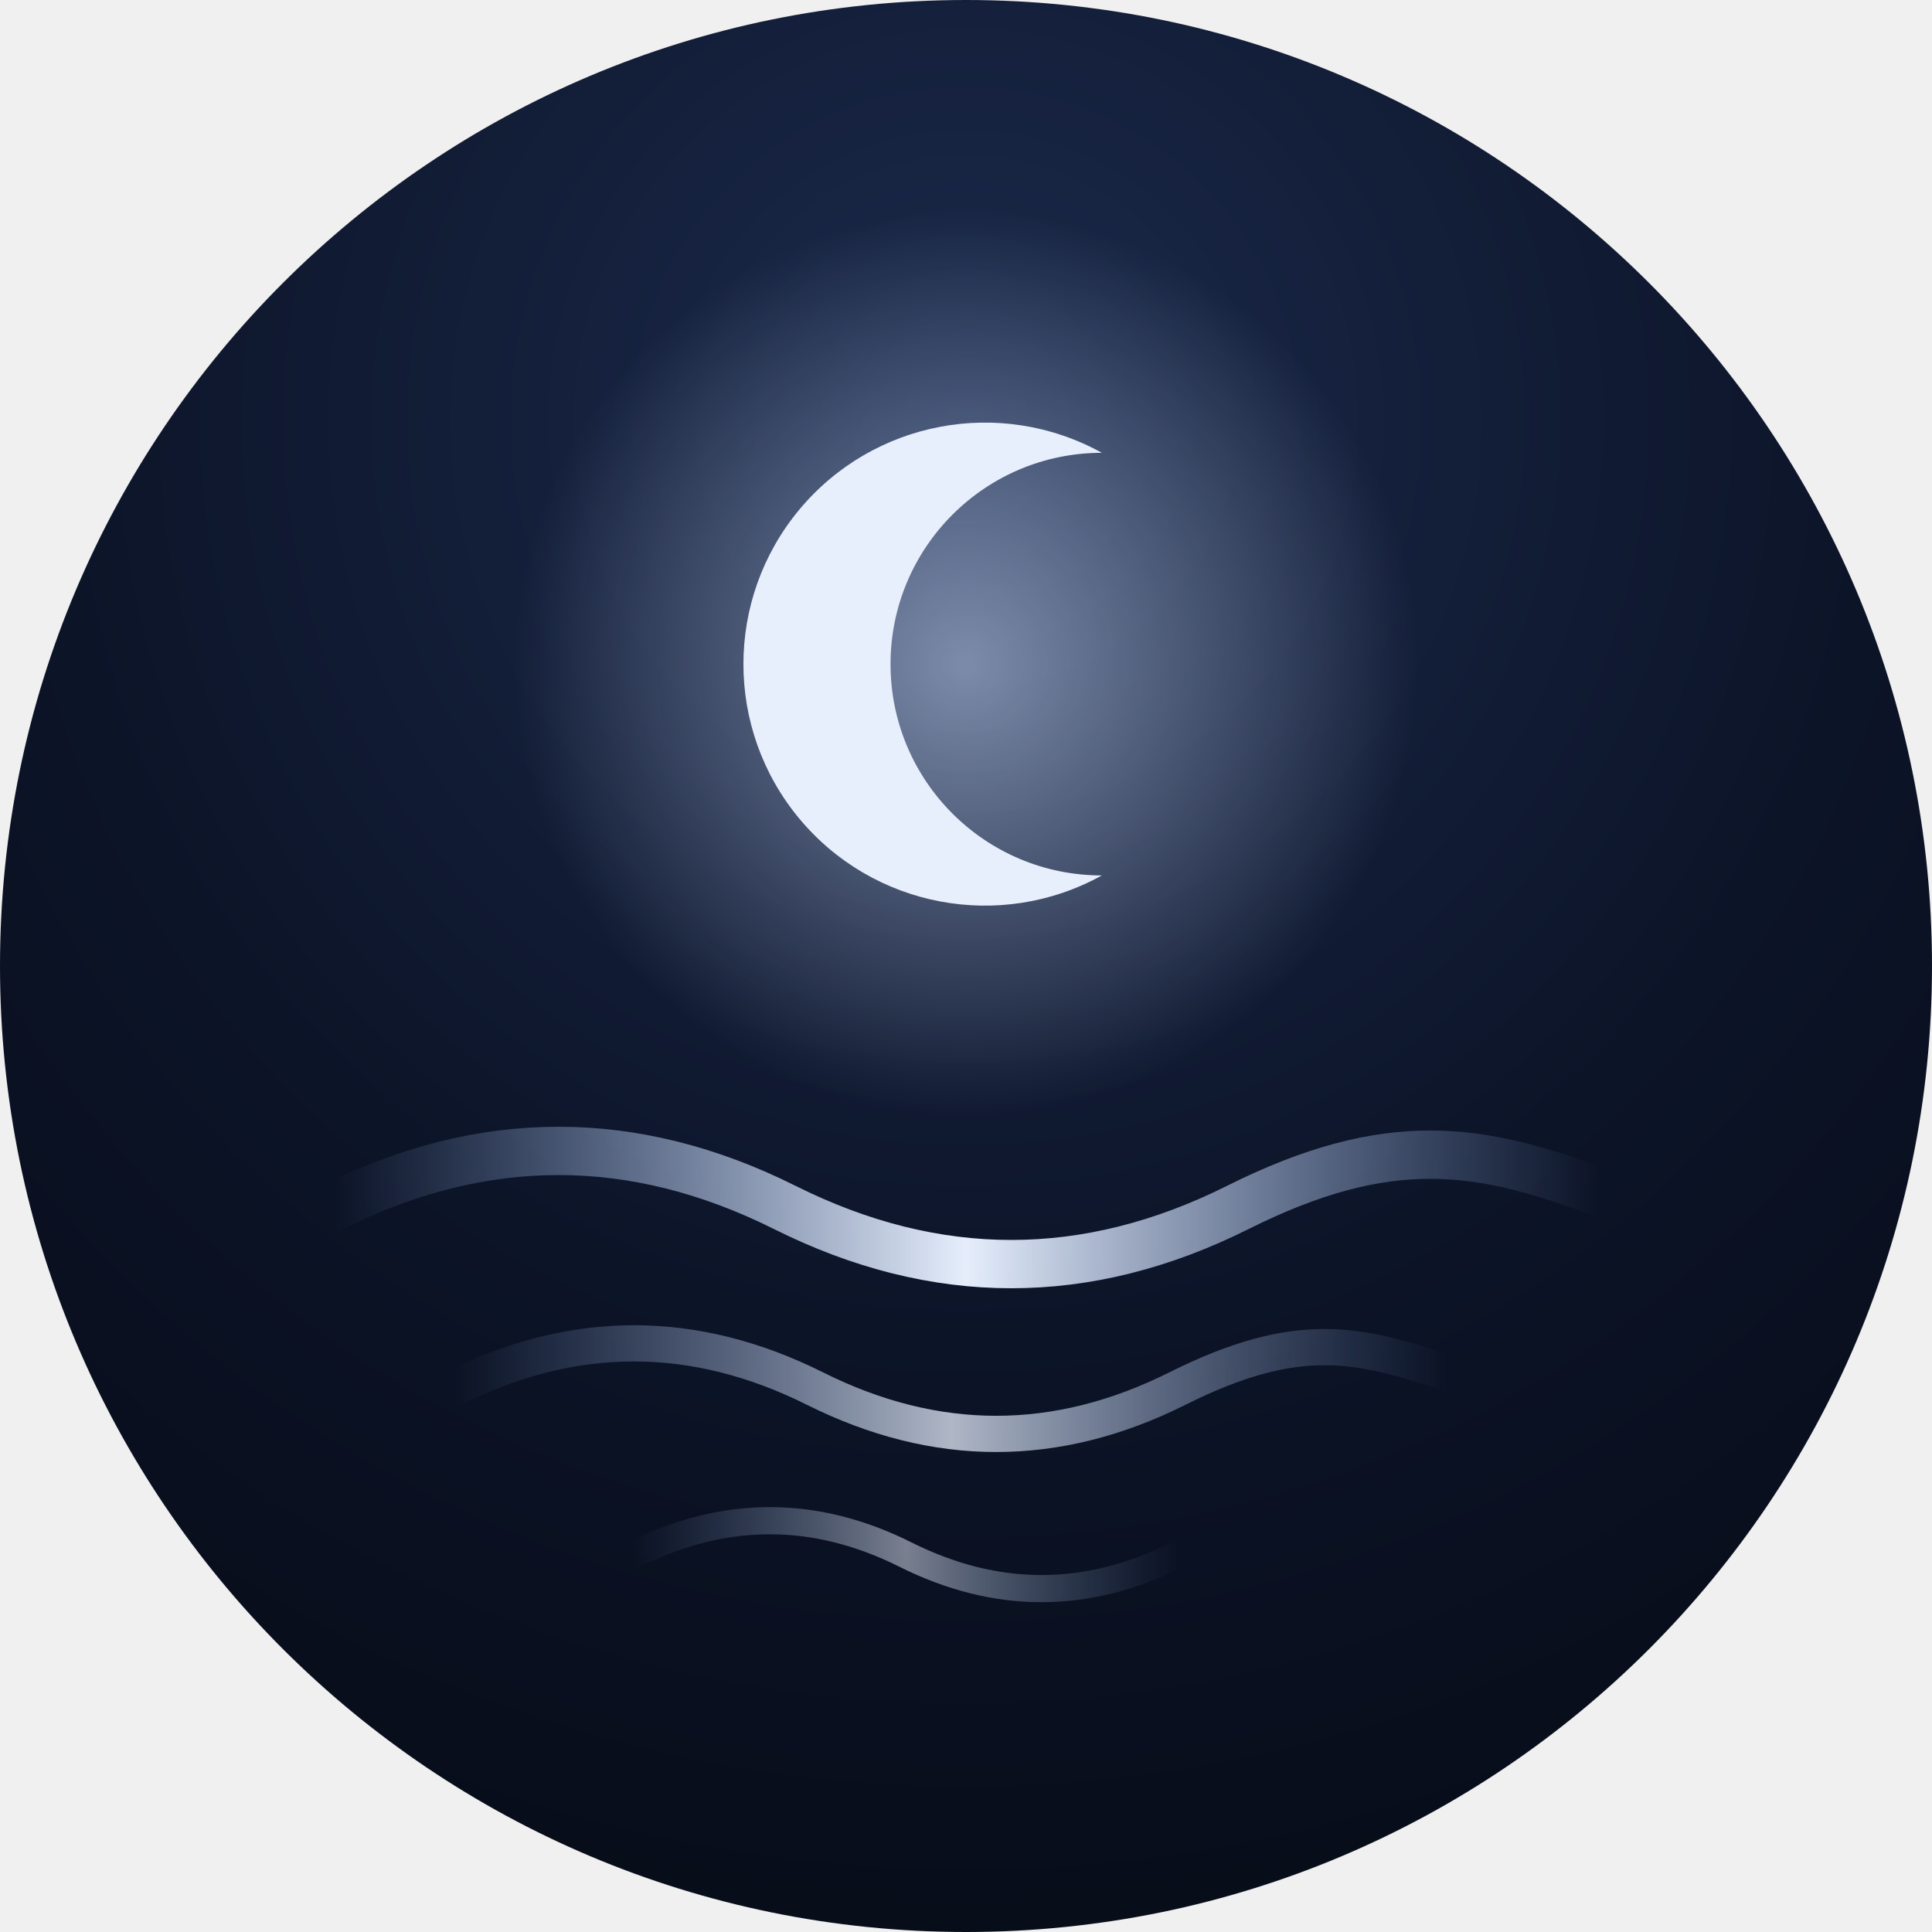
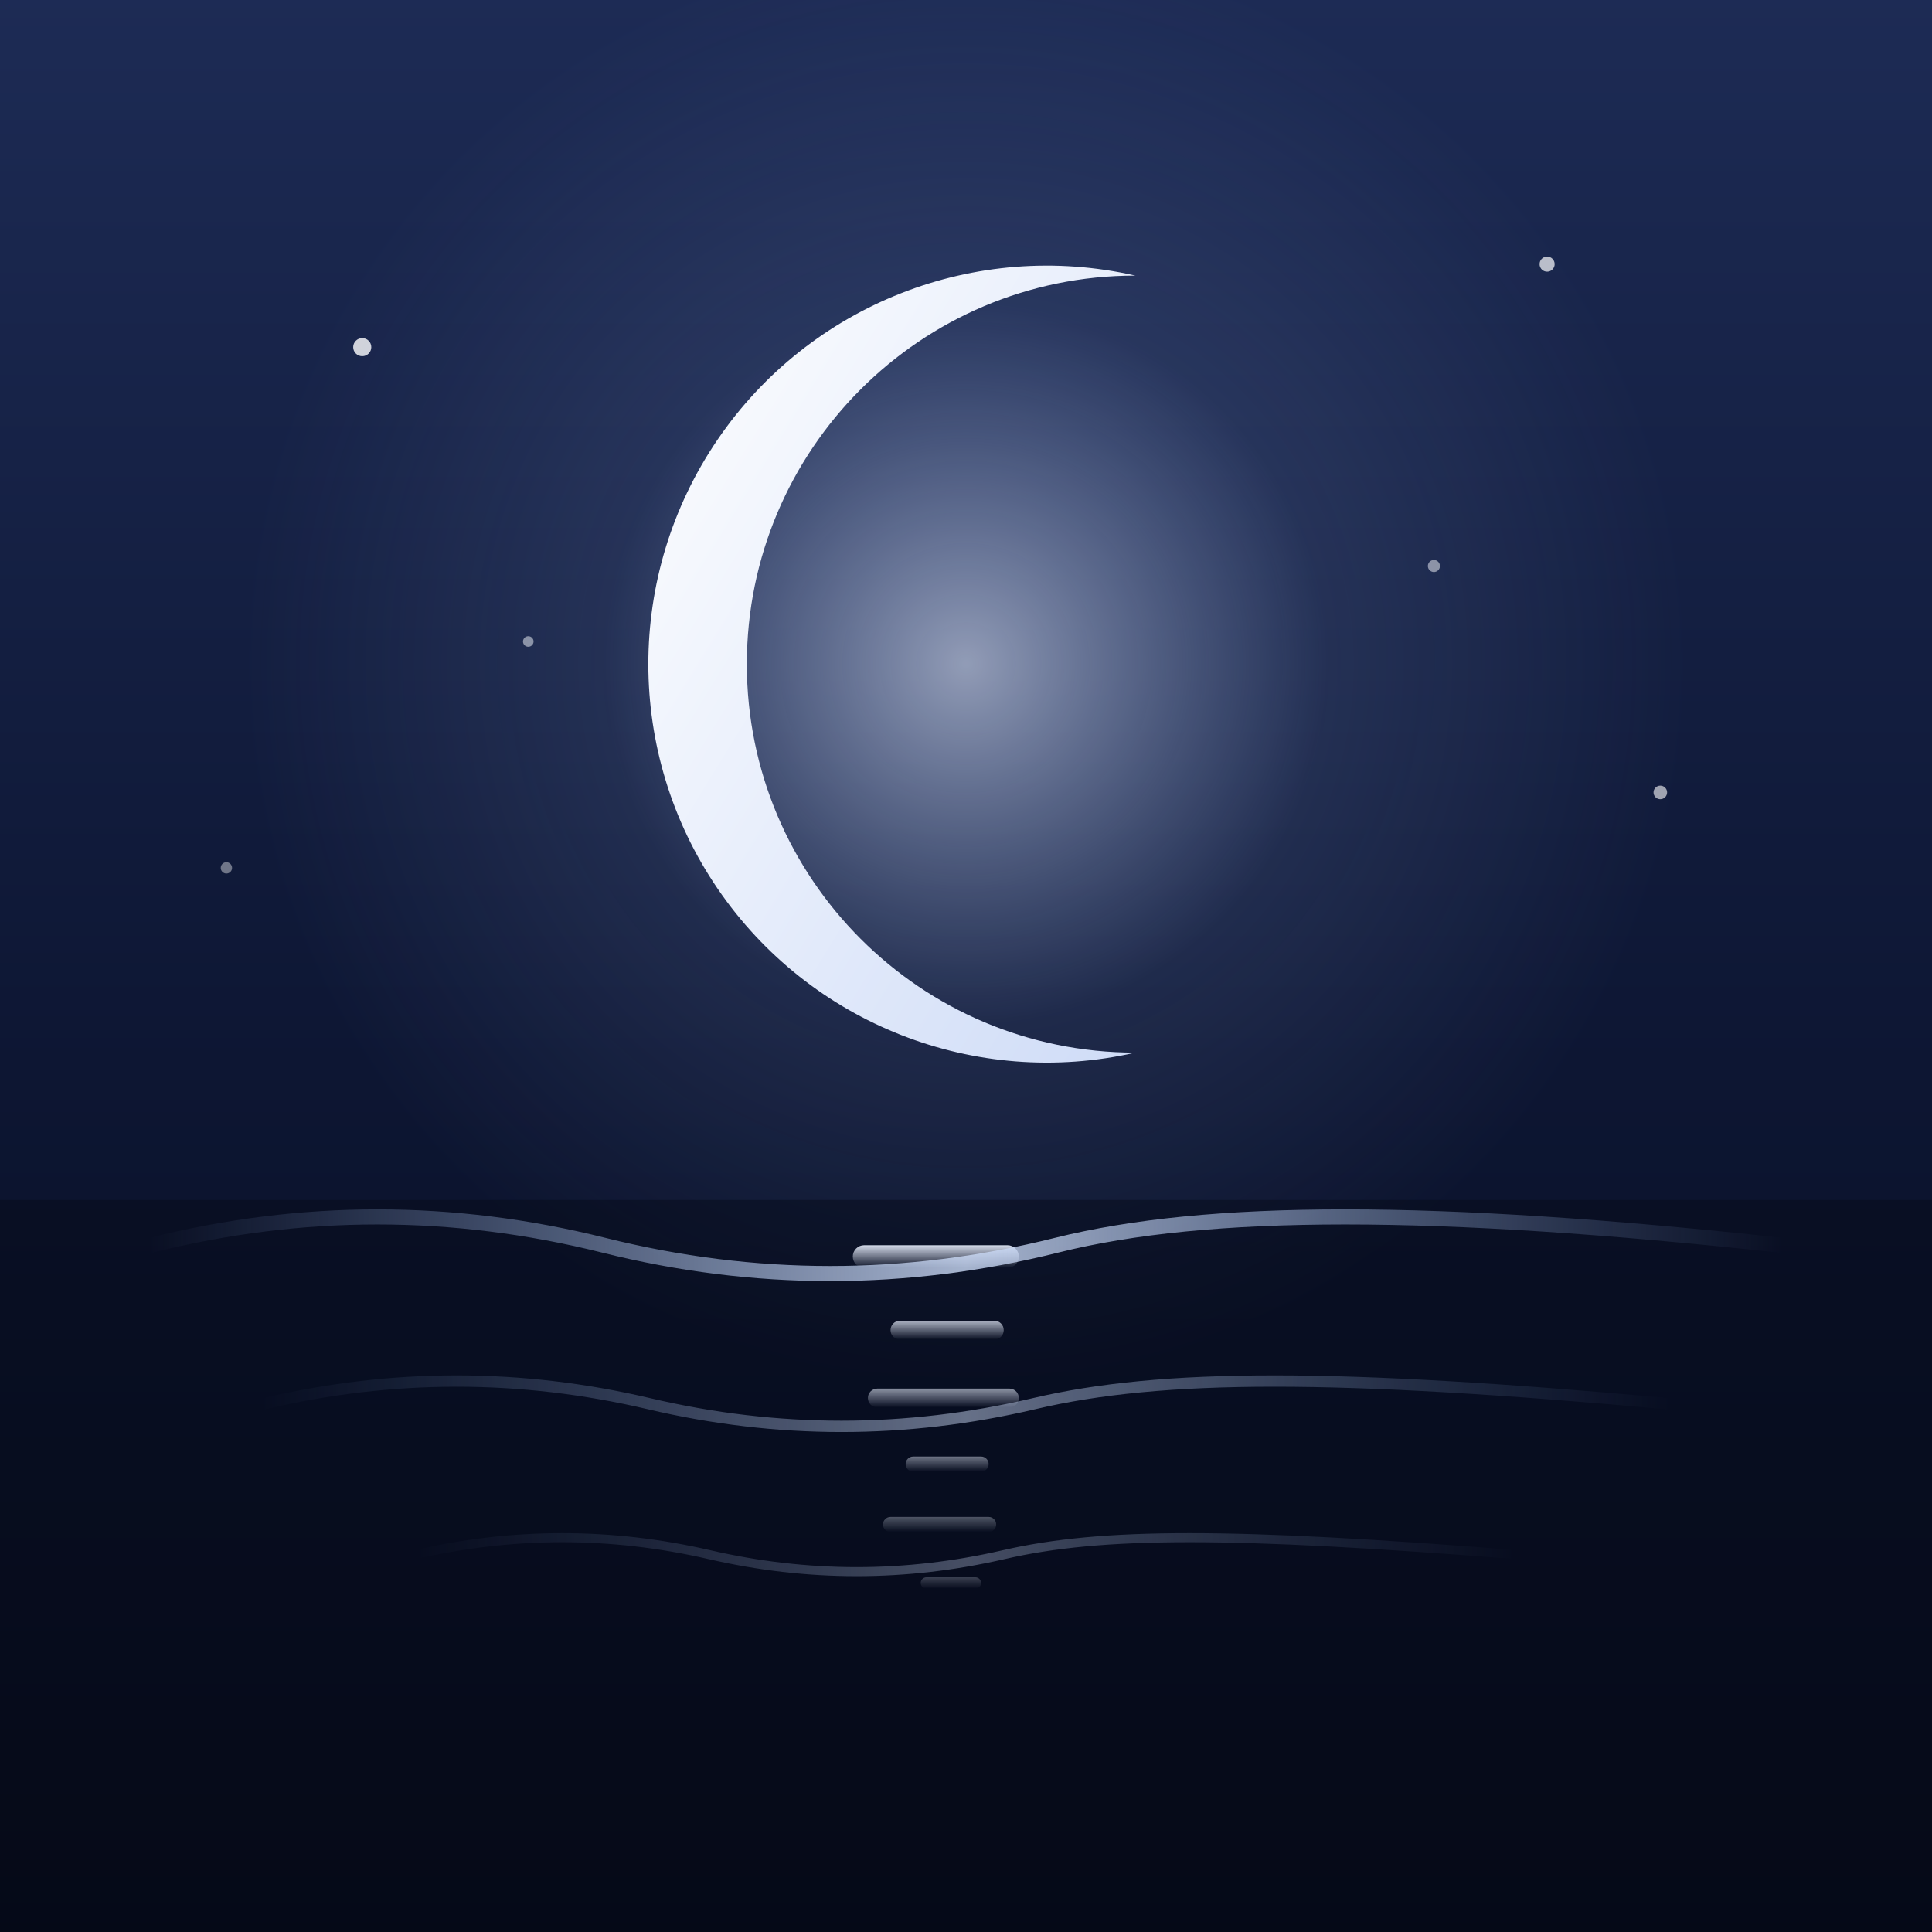
- <svg xmlns="http://www.w3.org/2000/svg" viewBox="0 0 128 128">
+ <svg xmlns="http://www.w3.org/2000/svg" viewBox="0 0 512 512">
  <defs>
-     <radialGradient id="sky" cx="50%" cy="22%" r="85%">
-       <stop offset="0" stop-color="#1b2a4c" />
-       <stop offset=".55" stop-color="#0c1428" />
-       <stop offset="1" stop-color="#070b16" />
+     <linearGradient id="sky" x1="0" y1="0" x2="0" y2="1">
+       <stop offset="0" stop-color="#1d2b55" />
+       <stop offset=".55" stop-color="#0d1633" />
+       <stop offset="1" stop-color="#060a18" />
+     </linearGradient>
+     <radialGradient id="glow" cx="50%" cy="50%" r="50%">
+       <stop offset="0" stop-color="#dfe9ff" stop-opacity=".62" />
+       <stop offset=".5" stop-color="#9fb8ee" stop-opacity=".12" />
+       <stop offset="1" stop-color="#9fb8ee" stop-opacity="0" />
    </radialGradient>
+     <linearGradient id="moon" x1="0" y1="0" x2="1" y2="1">
+       <stop offset="0" stop-color="#ffffff" />
+       <stop offset="1" stop-color="#cfdcf7" />
+     </linearGradient>
+     <linearGradient id="ref" x1="0" y1="0" x2="0" y2="1">
+       <stop offset="0" stop-color="#eaf1ff" stop-opacity=".9" />
+       <stop offset="1" stop-color="#eaf1ff" stop-opacity="0" />
+     </linearGradient>
    <linearGradient id="w" x1="0" x2="1">
      <stop offset="0" stop-color="#8fb0e8" stop-opacity="0" />
-       <stop offset=".5" stop-color="#e6eefc" />
+       <stop offset=".5" stop-color="#cddcf8" stop-opacity=".8" />
      <stop offset="1" stop-color="#8fb0e8" stop-opacity="0" />
    </linearGradient>
-     <radialGradient id="glow" cx="50%" cy="50%" r="50%">
-       <stop offset="0" stop-color="#cfe0ff" stop-opacity=".55" />
-       <stop offset="1" stop-color="#cfe0ff" stop-opacity="0" />
-     </radialGradient>
  </defs>
-   <rect width="128" height="128" rx="64" fill="url(#sky)" />
-   <circle cx="64" cy="44" r="30" fill="url(#glow)" />
-   <path d="M73 30a16 16 0 1 0 0 28a13 13 0 1 1 0-28z" fill="#e8effc" />
-   <g fill="none" stroke-linecap="round">
-     <path d="M22 80c10-5 20-5 30 0s20 5 30 0 16-4 24-1" stroke="url(#w)" stroke-width="3.2" />
-     <path d="M30 92c8-4 16-4 24 0s16 4 24 0 12-3 18-1" stroke="url(#w)" stroke-width="2.4" opacity=".75" />
-     <path d="M42 103c6-3 12-3 18 0s12 3 18 0" stroke="url(#w)" stroke-width="1.8" opacity=".5" />
+   <rect width="512" height="512" fill="url(#sky)" />
+   <g fill="#fff">
+     <circle cx="96" cy="92" r="2.4" opacity=".8" />
+     <circle cx="410" cy="70" r="2" opacity=".7" />
+     <circle cx="380" cy="150" r="1.6" opacity=".5" />
+     <circle cx="140" cy="170" r="1.4" opacity=".5" />
+     <circle cx="440" cy="210" r="1.8" opacity=".6" />
+     <circle cx="60" cy="230" r="1.5" opacity=".4" />
+   </g>
+   <circle cx="256" cy="176" r="190" fill="url(#glow)" />
+   <g transform="translate(256 176) scale(1.32) translate(-256 -176)">
+     <path d="M290 98a80 80 0 1 0 0 156a66 66 0 1 1 0-156z" fill="url(#moon)" />
+   </g>
+   <rect x="0" y="318" width="512" height="194" fill="#050916" opacity=".45" />
+   <g fill="url(#ref)">
+     <rect x="226" y="330" width="44" height="6" rx="3" />
+     <rect x="236" y="350" width="30" height="5" rx="2.5" opacity=".8" />
+     <rect x="230" y="368" width="40" height="5" rx="2.5" opacity=".65" />
+     <rect x="240" y="386" width="22" height="4" rx="2" opacity=".5" />
+     <rect x="234" y="402" width="30" height="4" rx="2" opacity=".35" />
+     <rect x="244" y="418" width="16" height="3" rx="1.5" opacity=".25" />
+   </g>
+   <g fill="none" stroke-linecap="round" stroke="url(#w)">
+     <path d="M40 330c40-10 80-10 120 0s80 10 120 0 100-10 192 0" stroke-width="4" />
+     <path d="M70 372c34-8 68-8 102 0s68 8 102 0 80-8 168 0" stroke-width="3" opacity=".6" />
+     <path d="M110 412c26-6 52-6 78 0s52 6 78 0 60-6 136 0" stroke-width="2.4" opacity=".4" />
  </g>
</svg>
